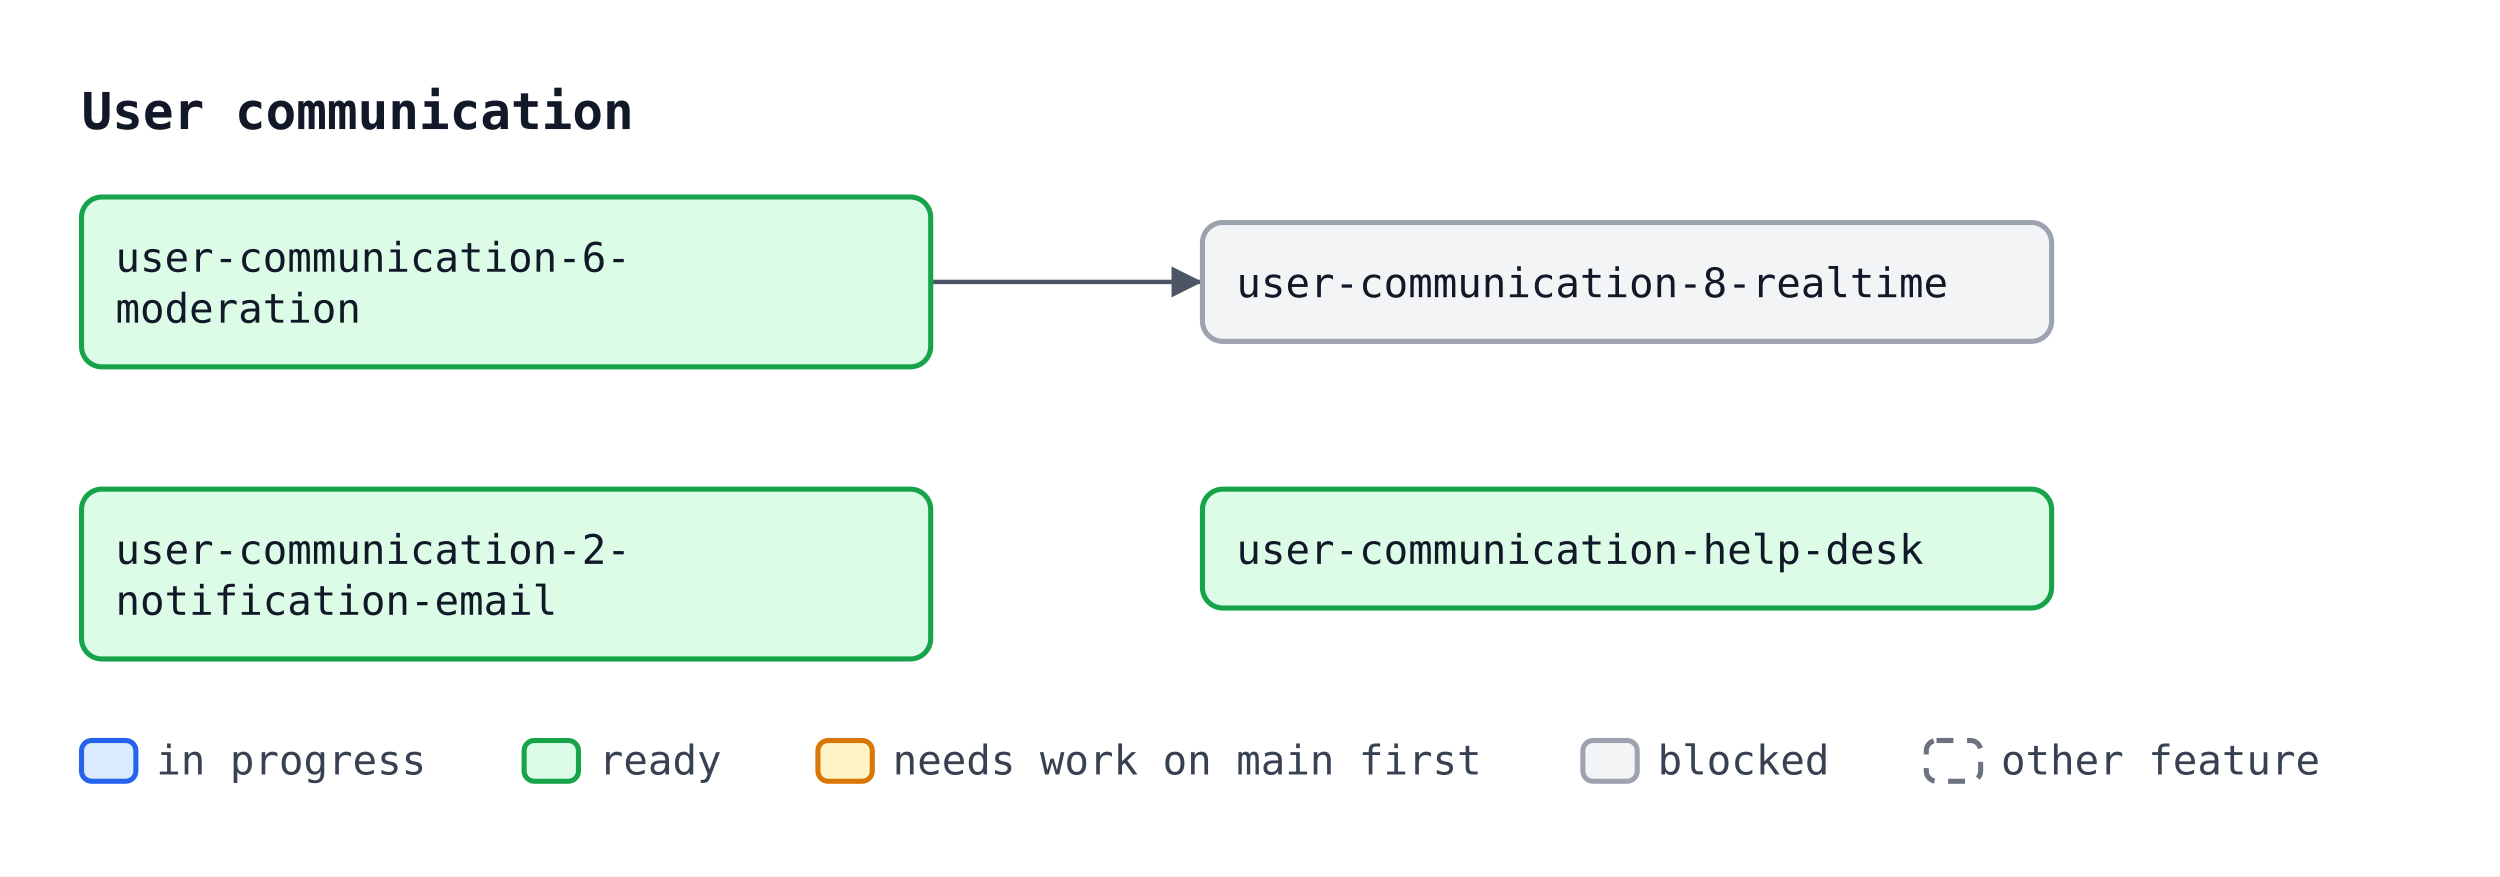
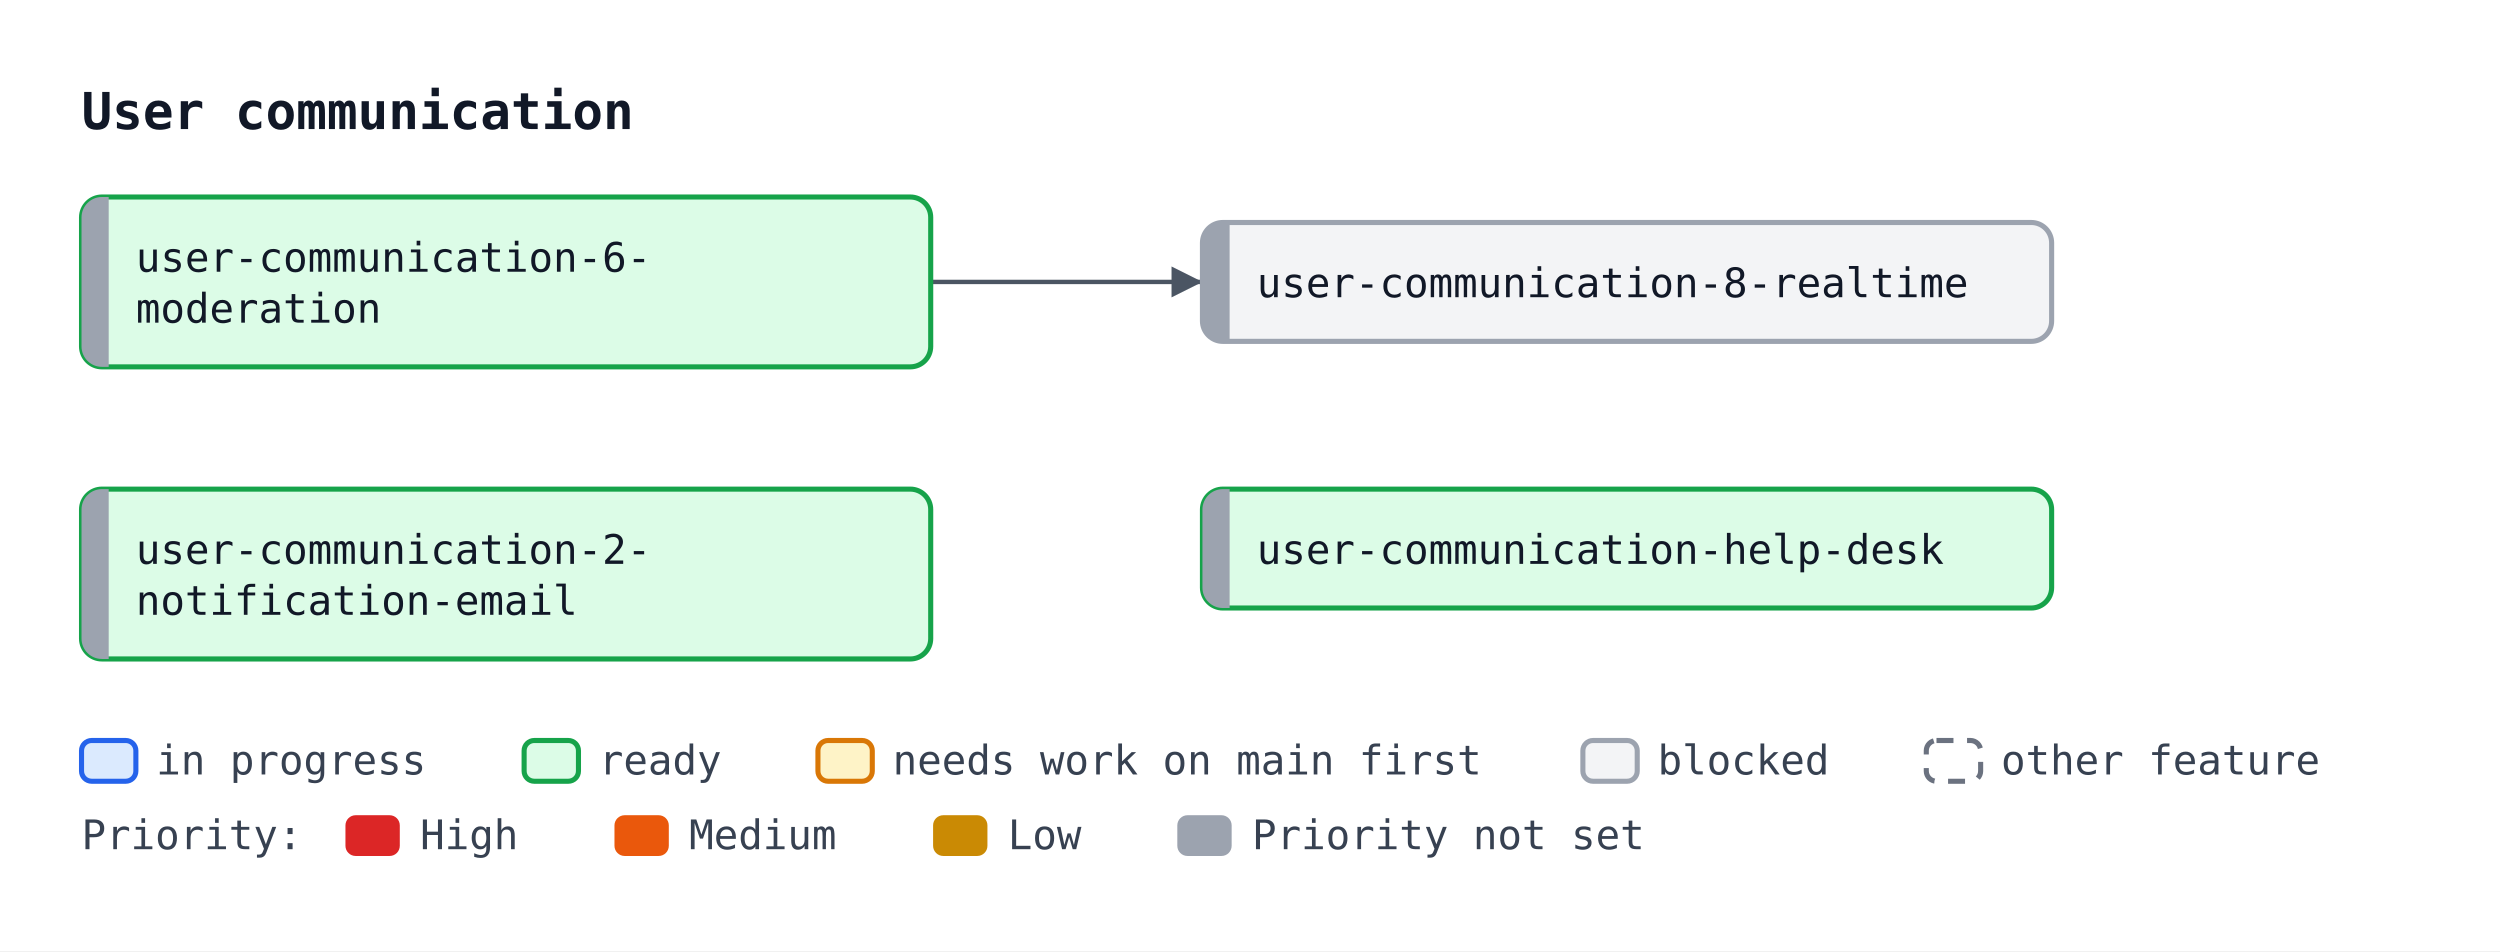
- <svg xmlns="http://www.w3.org/2000/svg" width="736" height="258" viewBox="0 0 736 258" font-family="ui-monospace, SFMono-Regular, Menlo, Consolas, monospace" font-size="12">
+ <svg xmlns="http://www.w3.org/2000/svg" width="736" height="280" viewBox="0 0 736 280" font-family="ui-monospace, SFMono-Regular, Menlo, Consolas, monospace" font-size="12">
  <defs>
    <marker id="arrow" viewBox="0 0 10 10" refX="10" refY="5" markerWidth="7" markerHeight="7" orient="auto-start-reverse">
      <path d="M0,0 L10,5 L0,10 z" fill="#4b5563" />
    </marker>
  </defs>
-   <rect width="736" height="258" fill="#ffffff" />
+   <rect width="736" height="280" fill="#ffffff" />
  <text x="24" y="38" font-size="15" font-weight="bold" fill="#111827">User communication</text>
  <path d="M274.0,83.0 C314.0,83.0 314.0,83.0 354.0,83.0" fill="none" stroke="#4b5563" stroke-width="1.3" marker-end="url(#arrow)" />
  <rect x="24.0" y="58.0" width="250" height="50" rx="6" fill="#dcfce7" stroke="#16a34a" stroke-width="1.5" />
-   <text x="34.0" y="80.0" fill="#111827">user-communication-6-</text>
-   <text x="34.0" y="95.0" fill="#111827">moderation</text>
+   <path d="M32.0,58.0 H30.0 A6,6 0 0 0 24.0,64.0 V102.0 A6,6 0 0 0 30.0,108.0 H32.0 Z" fill="#9ca3af" />
+   <text x="40.0" y="80.0" fill="#111827">user-communication-6-</text>
+   <text x="40.0" y="95.0" fill="#111827">moderation</text>
  <rect x="354.0" y="65.5" width="250" height="35" rx="6" fill="#f3f4f6" stroke="#9ca3af" stroke-width="1.5" />
-   <text x="364.0" y="87.5" fill="#111827">user-communication-8-realtime</text>
+   <path d="M362.0,65.5 H360.0 A6,6 0 0 0 354.0,71.5 V94.5 A6,6 0 0 0 360.0,100.5 H362.0 Z" fill="#9ca3af" />
+   <text x="370.0" y="87.5" fill="#111827">user-communication-8-realtime</text>
  <rect x="24.0" y="144.0" width="250" height="50" rx="6" fill="#dcfce7" stroke="#16a34a" stroke-width="1.5" />
-   <text x="34.0" y="166.0" fill="#111827">user-communication-2-</text>
-   <text x="34.0" y="181.0" fill="#111827">notification-email</text>
+   <path d="M32.0,144.0 H30.0 A6,6 0 0 0 24.0,150.0 V188.0 A6,6 0 0 0 30.0,194.0 H32.0 Z" fill="#9ca3af" />
+   <text x="40.0" y="166.0" fill="#111827">user-communication-2-</text>
+   <text x="40.0" y="181.0" fill="#111827">notification-email</text>
  <rect x="354.0" y="144.0" width="250" height="35" rx="6" fill="#dcfce7" stroke="#16a34a" stroke-width="1.5" />
-   <text x="364.0" y="166.0" fill="#111827">user-communication-help-desk</text>
+   <path d="M362.0,144.0 H360.0 A6,6 0 0 0 354.0,150.0 V173.0 A6,6 0 0 0 360.0,179.0 H362.0 Z" fill="#9ca3af" />
+   <text x="370.0" y="166.0" fill="#111827">user-communication-help-desk</text>
  <rect x="24.0" y="218" width="16" height="12" rx="3" fill="#dbeafe" stroke="#2563eb" stroke-width="1.5" />
  <text x="46.0" y="228" fill="#374151">in progress</text>
  <rect x="154.3" y="218" width="16" height="12" rx="3" fill="#dcfce7" stroke="#16a34a" stroke-width="1.5" />
  <text x="176.3" y="228" fill="#374151">ready</text>
  <rect x="240.8" y="218" width="16" height="12" rx="3" fill="#fef3c7" stroke="#d97706" stroke-width="1.5" />
  <text x="262.8" y="228" fill="#374151">needs work on main first</text>
  <rect x="466.0" y="218" width="16" height="12" rx="3" fill="#f3f4f6" stroke="#9ca3af" stroke-width="1.5" />
  <text x="488.0" y="228" fill="#374151">blocked</text>
  <rect x="567.1" y="218" width="16" height="12" rx="3" fill="#ffffff" stroke="#6b7280" stroke-width="1.5" stroke-dasharray="5 4" />
  <text x="589.1" y="228" fill="#374151">other feature</text>
+   <text x="24" y="250" fill="#374151">Priority:</text>
+   <rect x="101.7" y="240" width="16" height="12" rx="3" fill="#dc2626" />
+   <text x="123.7" y="250" fill="#374151">High</text>
+   <rect x="180.9" y="240" width="16" height="12" rx="3" fill="#ea580c" />
+   <text x="202.9" y="250" fill="#374151">Medium</text>
+   <rect x="274.7" y="240" width="16" height="12" rx="3" fill="#ca8a04" />
+   <text x="296.7" y="250" fill="#374151">Low</text>
+   <rect x="346.6" y="240" width="16" height="12" rx="3" fill="#9ca3af" />
+   <text x="368.6" y="250" fill="#374151">Priority not set</text>
</svg>
